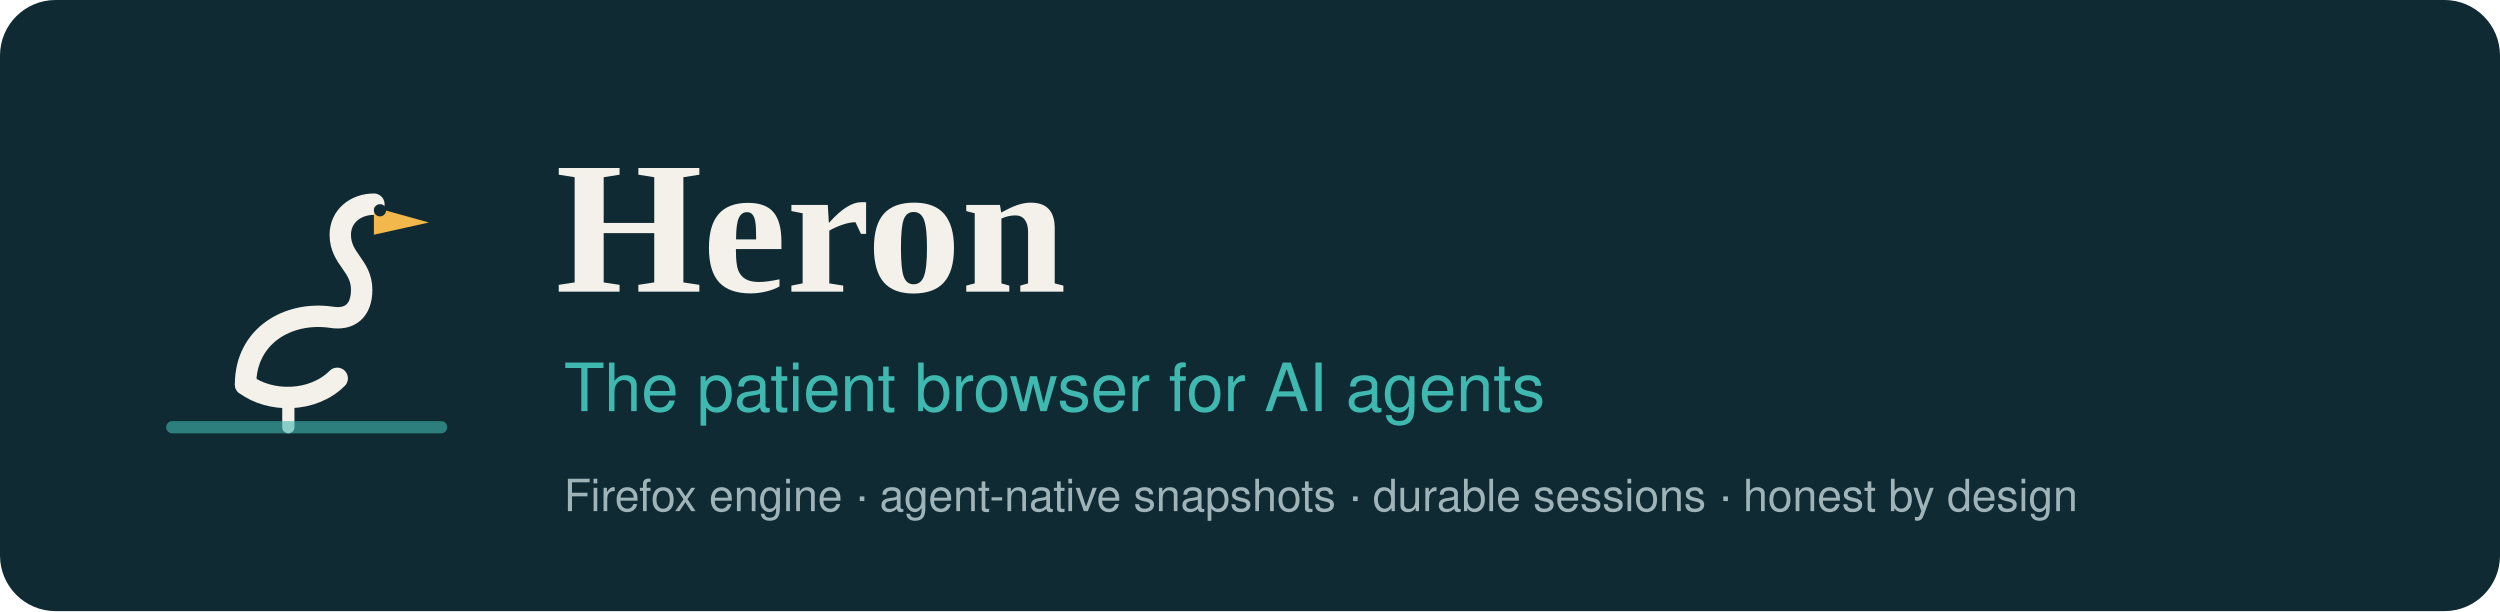
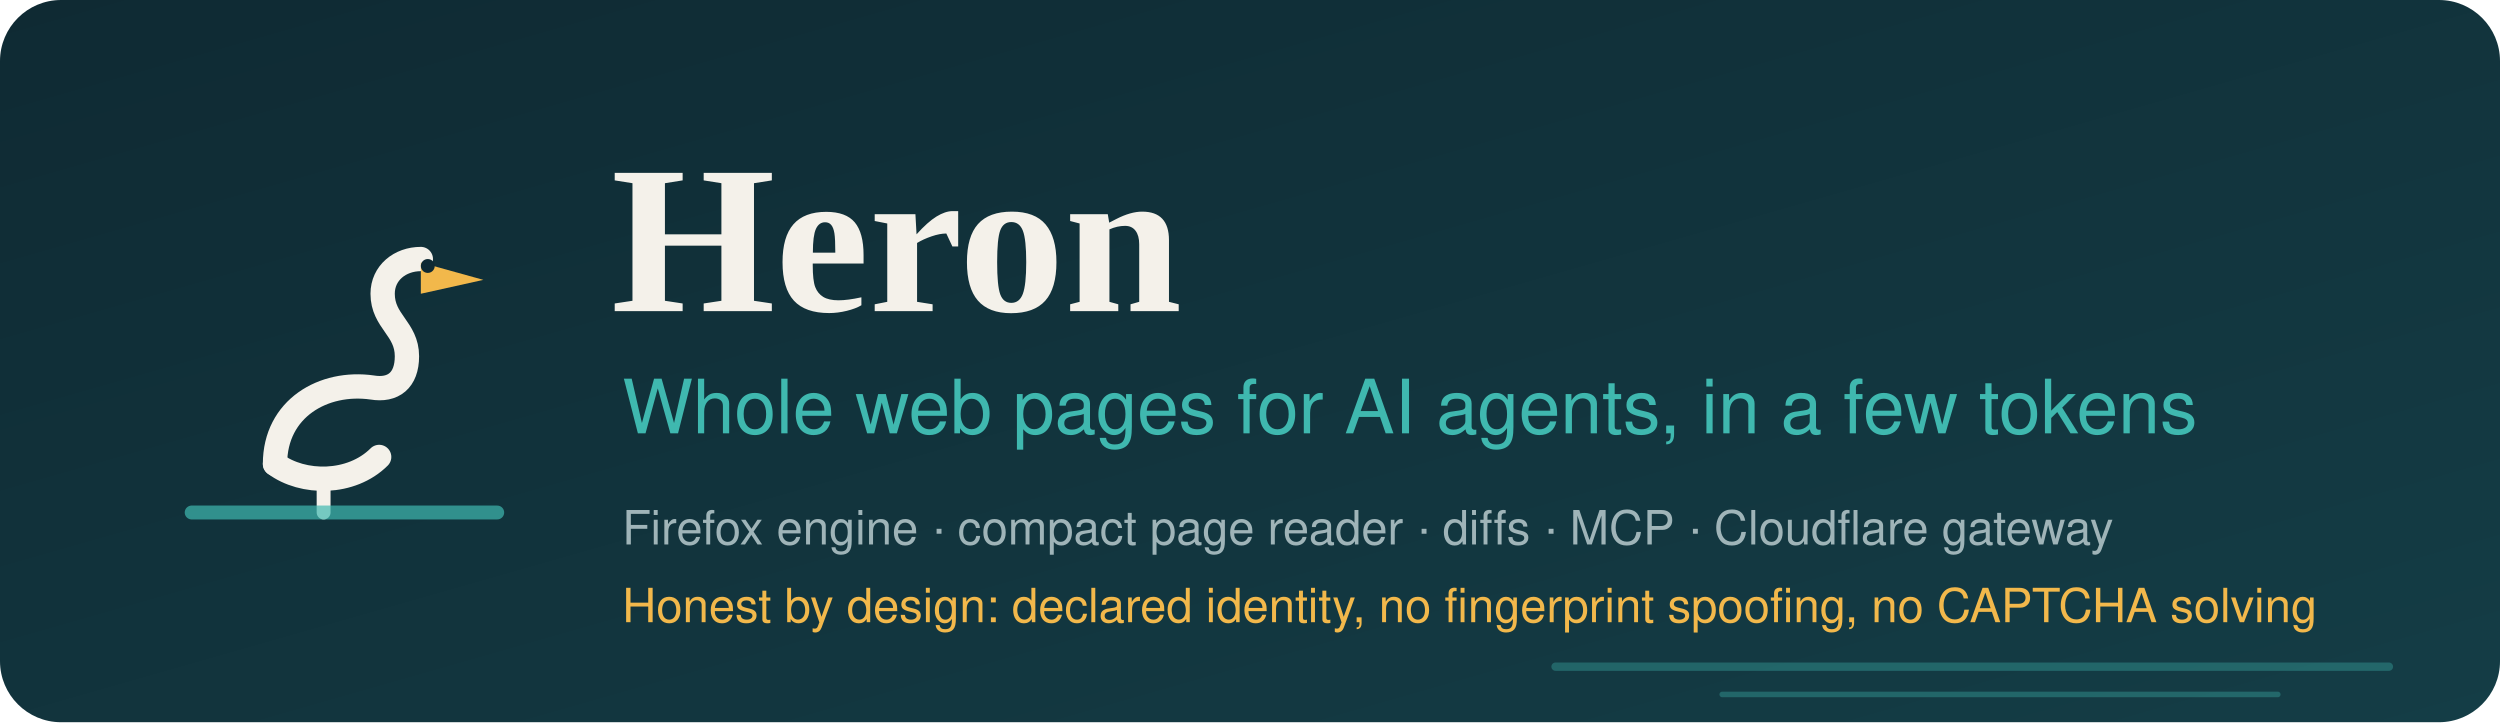
- <svg xmlns="http://www.w3.org/2000/svg" viewBox="0 0 900 220" role="img" aria-label="Heron: the patient browser for AI agents">
-   <rect width="900" height="220" rx="20" fill="#0f2a33" />
-   <g transform="translate(40 46) scale(1.1)">
+ <svg xmlns="http://www.w3.org/2000/svg" viewBox="0 0 900 260" role="img" aria-label="Heron: whole web pages for AI agents, in a few tokens">
+   <defs>
+     <linearGradient id="bg" x1="0" y1="0" x2="1" y2="1">
+       <stop offset="0" stop-color="#0f2a33" />
+       <stop offset="1" stop-color="#143d46" />
+     </linearGradient>
+   </defs>
+   <rect width="900" height="260" rx="22" fill="url(#bg)" />
+   <g fill="none" stroke="#3fb8af" stroke-linecap="round" opacity=".35">
+     <path d="M560 240h300" stroke-width="3" />
+     <path d="M620 250h200" stroke-width="2" />
+   </g>
+   <g transform="translate(44 62) scale(1.25)">
    <path d="M44 84c0-16 14-24 28-22 6 1 10-2 10-9 0-8-7-10-7-18 0-6 5-10 11-10" fill="none" stroke="#f4f1ea" stroke-width="7" stroke-linecap="round" stroke-linejoin="round" />
    <path d="M44 84c8 6 22 6 30-2" fill="none" stroke="#f4f1ea" stroke-width="7" stroke-linecap="round" />
    <path d="M86 26l18 5-18 4z" fill="#f2b84b" />
    <circle cx="88" cy="27" r="2" fill="#0f2a33" />
    <path d="M58 88v10" stroke="#f4f1ea" stroke-width="4" stroke-linecap="round" />
-     <path d="M20 98h88" stroke="#3fb8af" stroke-width="4" stroke-linecap="round" opacity=".6" />
+     <path d="M20 98h88" stroke="#3fb8af" stroke-width="4" stroke-linecap="round" opacity=".7" />
  </g>
-   <text x="200" y="105" font-family="Georgia, 'Times New Roman', serif" font-size="68" font-weight="700" fill="#f4f1ea">Heron</text>
-   <text x="203" y="148" font-family="Segoe UI, Helvetica, Arial, sans-serif" font-size="24" fill="#3fb8af">The patient browser for AI agents</text>
-   <text x="203" y="184" font-family="Segoe UI, Helvetica, Arial, sans-serif" font-size="16" fill="#9fb4b8">Firefox engine · agent-native snapshots · durable sessions · honest by design</text>
+   <text x="220" y="112" font-family="Georgia, 'Times New Roman', serif" font-size="76" font-weight="700" fill="#f4f1ea">Heron</text>
+   <text x="224" y="156" font-family="Segoe UI, Helvetica, Arial, sans-serif" font-size="27" fill="#3fb8af">Whole web pages for AI agents, in a few tokens</text>
+   <text x="224" y="196" font-family="Segoe UI, Helvetica, Arial, sans-serif" font-size="17" fill="#9fb4b8">Firefox engine · compact page reader · diffs · MCP · Cloudflare gateway</text>
+   <text x="224" y="224" font-family="Segoe UI, Helvetica, Arial, sans-serif" font-size="17" fill="#f2b84b">Honest by design: declared identity, no fingerprint spoofing, no CAPTCHA solving</text>
</svg>
